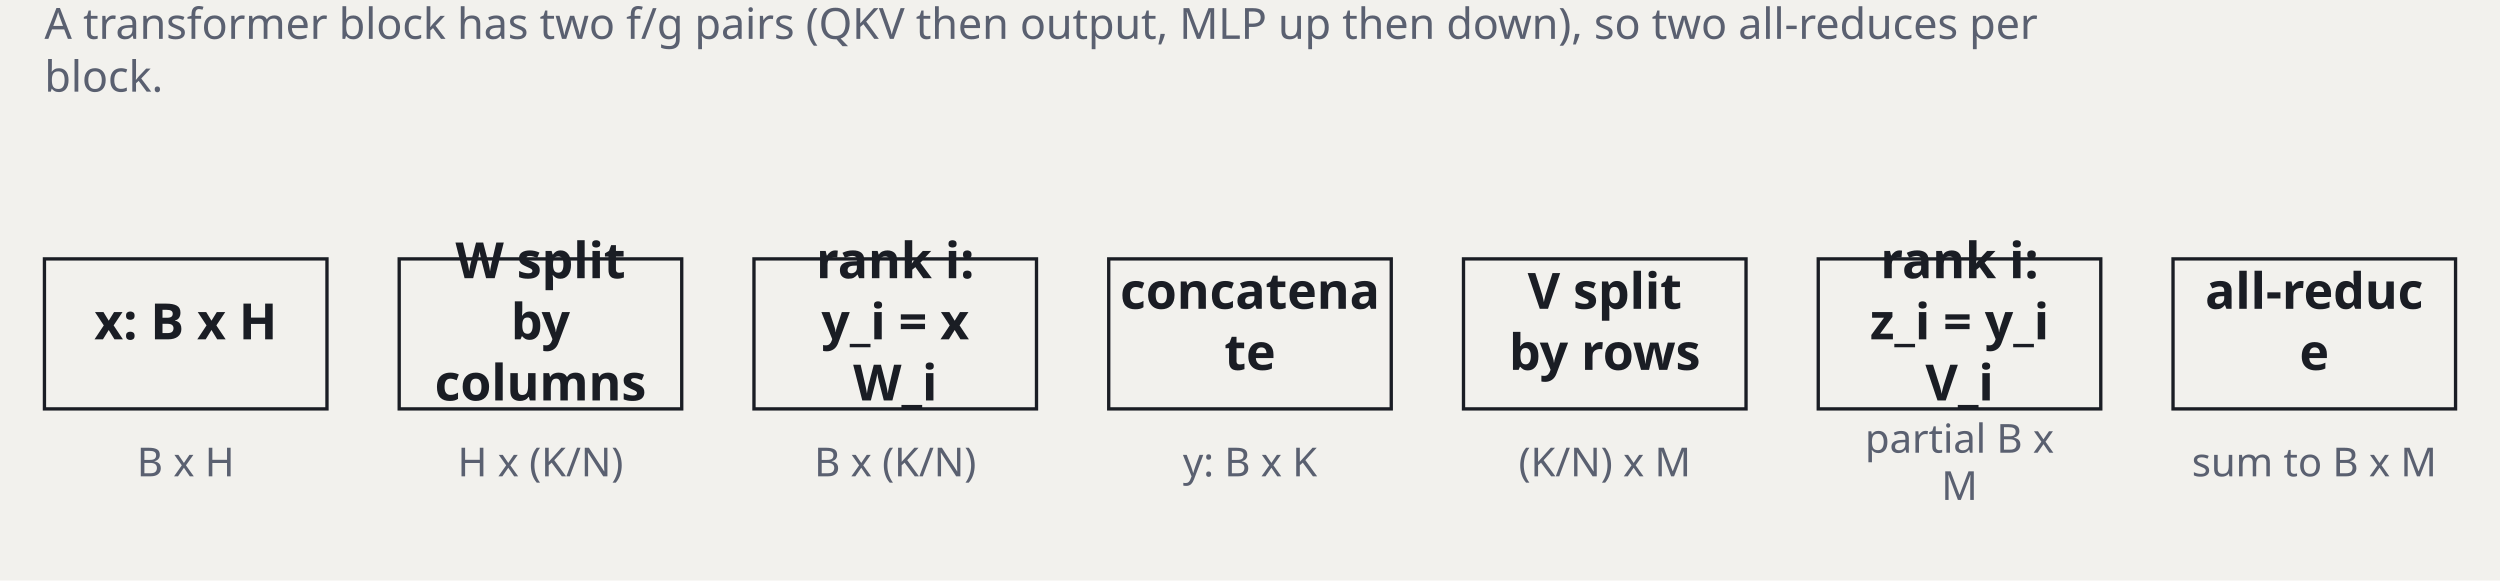
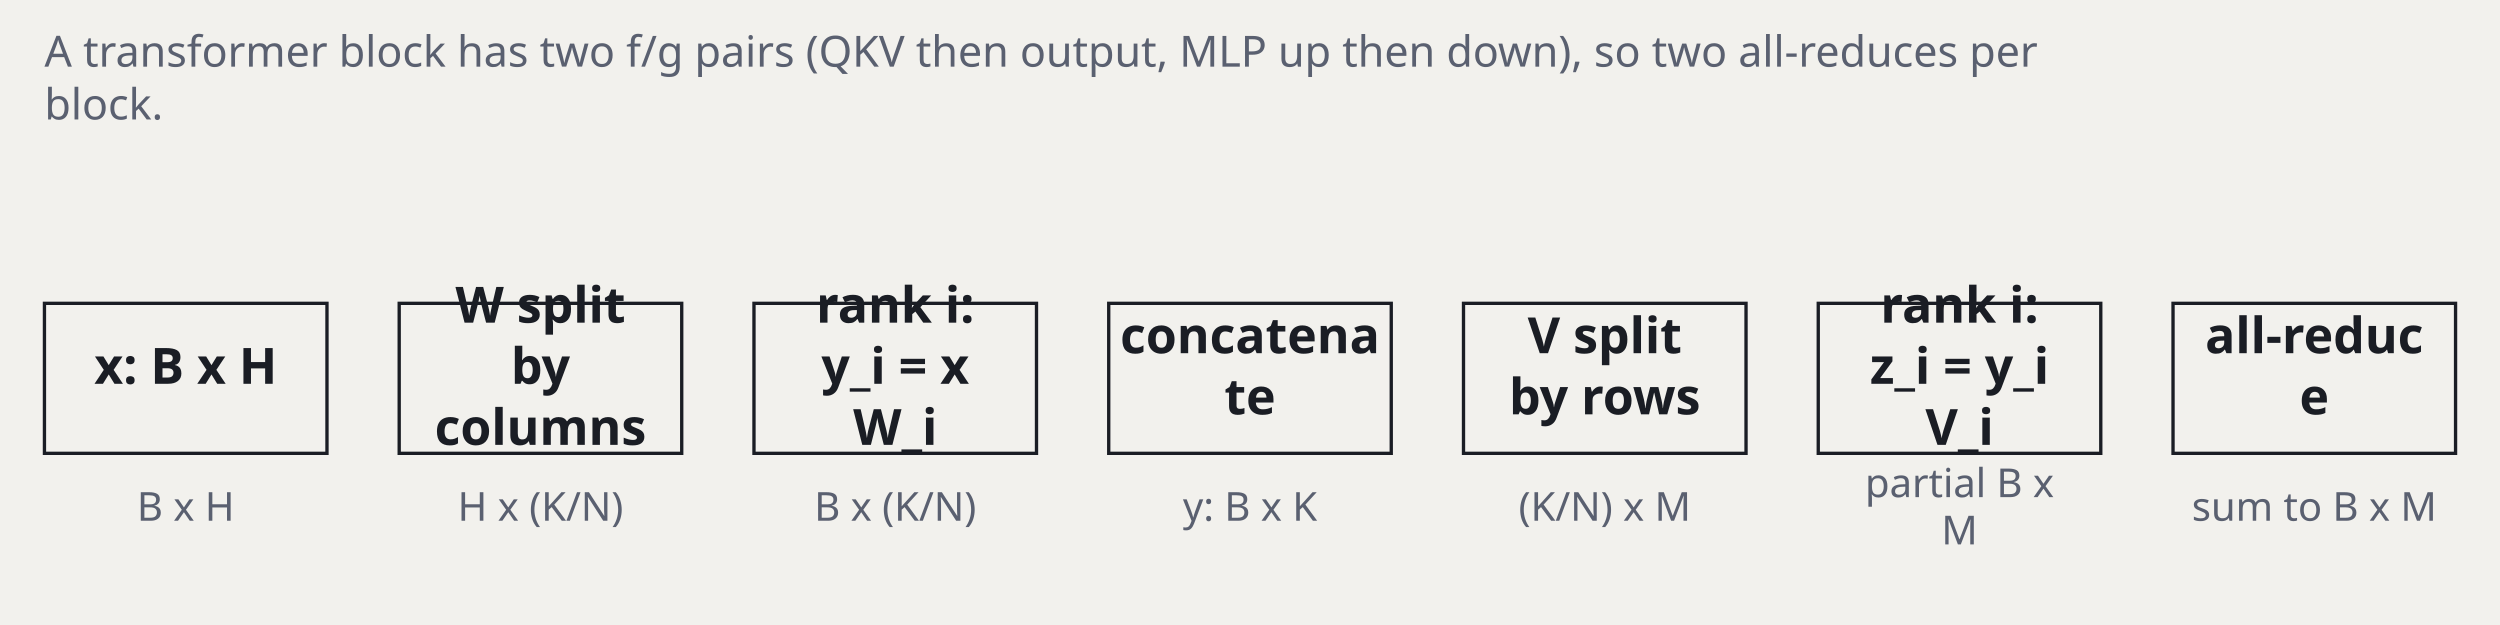
- <svg xmlns="http://www.w3.org/2000/svg" class="fig-svg" viewBox="0 0 900 209" width="100%" role="img" aria-labelledby="fig-title-e9949097" aria-describedby="fig-desc-e9949097">
+ <svg xmlns="http://www.w3.org/2000/svg" class="fig-svg" viewBox="0 0 900 225" width="100%" role="img" aria-labelledby="fig-title-e9949097" aria-describedby="fig-desc-e9949097">
  <defs>
    <marker id="arrow-e9949097" viewBox="0 0 8 8" refX="7" refY="4" markerWidth="7" markerHeight="7" orient="auto">
      <path d="M0,0 L8,4 L0,8 z" fill="var(--color-muted, #5a6070)" />
    </marker>
    <marker id="arrow-accent-e9949097" viewBox="0 0 8 8" refX="7" refY="4" markerWidth="7" markerHeight="7" orient="auto">
      <path d="M0,0 L8,4 L0,8 z" fill="var(--color-accent, #8a3324)" />
    </marker>
  </defs>
-   <rect x="0" y="0" width="900" height="209" fill="var(--color-sheet, #f2f1ed)" />
-   <text x="16.00" y="14.00" font-family="'Hanken Grotesk', ui-sans-serif, system-ui, sans-serif" font-size="15.48" font-weight="400" fill="var(--color-muted, #5a6070)" text-anchor="start">A transformer block has two f/g pairs (QKV then output, MLP up then down), so two all-reduces per</text>
-   <text x="16.00" y="33.00" font-family="'Hanken Grotesk', ui-sans-serif, system-ui, sans-serif" font-size="15.48" font-weight="400" fill="var(--color-muted, #5a6070)" text-anchor="start">block.</text>
-   <rect x="16.00" y="93.20" width="101.71" height="54.00" rx="0" fill="none" stroke="var(--color-ink, #1a1d24)" stroke-width="1.2" />
-   <text x="66.86" y="122.16" font-family="'Hanken Grotesk', ui-sans-serif, system-ui, sans-serif" font-size="18.0" font-weight="600" fill="var(--color-ink, #1a1d24)" text-anchor="middle">x: B x H</text>
-   <text x="66.86" y="171.47" font-family="'Hanken Grotesk', ui-sans-serif, system-ui, sans-serif" font-size="14.4" font-weight="400" fill="var(--color-muted, #5a6070)" text-anchor="middle">B x H</text>
-   <rect x="143.71" y="93.20" width="101.71" height="54.00" rx="0" fill="none" stroke="var(--color-ink, #1a1d24)" stroke-width="1.2" />
-   <text x="194.57" y="100.16" font-family="'Hanken Grotesk', ui-sans-serif, system-ui, sans-serif" font-size="18.0" font-weight="600" fill="var(--color-ink, #1a1d24)" text-anchor="middle">W split</text>
-   <text x="194.57" y="122.16" font-family="'Hanken Grotesk', ui-sans-serif, system-ui, sans-serif" font-size="18.0" font-weight="600" fill="var(--color-ink, #1a1d24)" text-anchor="middle">by</text>
-   <text x="194.57" y="144.16" font-family="'Hanken Grotesk', ui-sans-serif, system-ui, sans-serif" font-size="18.0" font-weight="600" fill="var(--color-ink, #1a1d24)" text-anchor="middle">columns</text>
-   <text x="194.57" y="171.47" font-family="'Hanken Grotesk', ui-sans-serif, system-ui, sans-serif" font-size="14.4" font-weight="400" fill="var(--color-muted, #5a6070)" text-anchor="middle">H x (K/N)</text>
-   <rect x="271.43" y="93.20" width="101.71" height="54.00" rx="0" fill="none" stroke="var(--color-ink, #1a1d24)" stroke-width="1.2" />
-   <text x="322.29" y="100.16" font-family="'Hanken Grotesk', ui-sans-serif, system-ui, sans-serif" font-size="18.0" font-weight="600" fill="var(--color-ink, #1a1d24)" text-anchor="middle">rank i:</text>
-   <text x="322.29" y="122.16" font-family="'Hanken Grotesk', ui-sans-serif, system-ui, sans-serif" font-size="18.0" font-weight="600" fill="var(--color-ink, #1a1d24)" text-anchor="middle">y_i = x</text>
-   <text x="322.29" y="144.16" font-family="'Hanken Grotesk', ui-sans-serif, system-ui, sans-serif" font-size="18.0" font-weight="600" fill="var(--color-ink, #1a1d24)" text-anchor="middle">W_i</text>
-   <text x="322.29" y="171.47" font-family="'Hanken Grotesk', ui-sans-serif, system-ui, sans-serif" font-size="14.4" font-weight="400" fill="var(--color-muted, #5a6070)" text-anchor="middle">B x (K/N)</text>
-   <rect x="399.14" y="93.20" width="101.71" height="54.00" rx="0" fill="none" stroke="var(--color-ink, #1a1d24)" stroke-width="1.2" />
-   <text x="450.00" y="111.16" font-family="'Hanken Grotesk', ui-sans-serif, system-ui, sans-serif" font-size="18.0" font-weight="600" fill="var(--color-ink, #1a1d24)" text-anchor="middle">concatena</text>
-   <text x="450.00" y="133.16" font-family="'Hanken Grotesk', ui-sans-serif, system-ui, sans-serif" font-size="18.0" font-weight="600" fill="var(--color-ink, #1a1d24)" text-anchor="middle">te</text>
-   <text x="450.00" y="171.47" font-family="'Hanken Grotesk', ui-sans-serif, system-ui, sans-serif" font-size="14.4" font-weight="400" fill="var(--color-muted, #5a6070)" text-anchor="middle">y: B x K</text>
-   <rect x="526.86" y="93.20" width="101.71" height="54.00" rx="0" fill="none" stroke="var(--color-ink, #1a1d24)" stroke-width="1.2" />
-   <text x="577.71" y="111.16" font-family="'Hanken Grotesk', ui-sans-serif, system-ui, sans-serif" font-size="18.0" font-weight="600" fill="var(--color-ink, #1a1d24)" text-anchor="middle">V split</text>
-   <text x="577.71" y="133.16" font-family="'Hanken Grotesk', ui-sans-serif, system-ui, sans-serif" font-size="18.0" font-weight="600" fill="var(--color-ink, #1a1d24)" text-anchor="middle">by rows</text>
-   <text x="577.71" y="171.47" font-family="'Hanken Grotesk', ui-sans-serif, system-ui, sans-serif" font-size="14.4" font-weight="400" fill="var(--color-muted, #5a6070)" text-anchor="middle">(K/N) x M</text>
-   <rect x="654.57" y="93.20" width="101.71" height="54.00" rx="0" fill="none" stroke="var(--color-ink, #1a1d24)" stroke-width="1.2" />
-   <text x="705.43" y="100.16" font-family="'Hanken Grotesk', ui-sans-serif, system-ui, sans-serif" font-size="18.0" font-weight="600" fill="var(--color-ink, #1a1d24)" text-anchor="middle">rank i:</text>
-   <text x="705.43" y="122.16" font-family="'Hanken Grotesk', ui-sans-serif, system-ui, sans-serif" font-size="18.0" font-weight="600" fill="var(--color-ink, #1a1d24)" text-anchor="middle">z_i = y_i</text>
-   <text x="705.43" y="144.16" font-family="'Hanken Grotesk', ui-sans-serif, system-ui, sans-serif" font-size="18.0" font-weight="600" fill="var(--color-ink, #1a1d24)" text-anchor="middle">V_i</text>
-   <text x="705.43" y="162.97" font-family="'Hanken Grotesk', ui-sans-serif, system-ui, sans-serif" font-size="14.4" font-weight="400" fill="var(--color-muted, #5a6070)" text-anchor="middle">partial B x</text>
-   <text x="705.43" y="179.97" font-family="'Hanken Grotesk', ui-sans-serif, system-ui, sans-serif" font-size="14.4" font-weight="400" fill="var(--color-muted, #5a6070)" text-anchor="middle">M</text>
-   <rect x="782.29" y="93.20" width="101.71" height="54.00" rx="0" fill="none" stroke="var(--color-ink, #1a1d24)" stroke-width="1.2" />
-   <text x="833.14" y="111.16" font-family="'Hanken Grotesk', ui-sans-serif, system-ui, sans-serif" font-size="18.0" font-weight="600" fill="var(--color-ink, #1a1d24)" text-anchor="middle">all-reduc</text>
-   <text x="833.14" y="133.16" font-family="'Hanken Grotesk', ui-sans-serif, system-ui, sans-serif" font-size="18.0" font-weight="600" fill="var(--color-ink, #1a1d24)" text-anchor="middle">e</text>
-   <text x="833.14" y="171.47" font-family="'Hanken Grotesk', ui-sans-serif, system-ui, sans-serif" font-size="14.4" font-weight="400" fill="var(--color-muted, #5a6070)" text-anchor="middle">sum to B x M</text>
+   <rect x="0" y="0" width="900" height="225" fill="var(--color-sheet, #f2f1ed)" />
+   <text x="16.00" y="24.00" font-family="'Hanken Grotesk', ui-sans-serif, system-ui, sans-serif" font-size="15.48" font-weight="400" fill="var(--color-muted, #5a6070)" text-anchor="start">A transformer block has two f/g pairs (QKV then output, MLP up then down), so two all-reduces per</text>
+   <text x="16.00" y="43.00" font-family="'Hanken Grotesk', ui-sans-serif, system-ui, sans-serif" font-size="15.48" font-weight="400" fill="var(--color-muted, #5a6070)" text-anchor="start">block.</text>
+   <rect x="16.00" y="109.20" width="101.71" height="54.00" rx="0" fill="none" stroke="var(--color-ink, #1a1d24)" stroke-width="1.2" />
+   <text x="66.86" y="138.16" font-family="'Hanken Grotesk', ui-sans-serif, system-ui, sans-serif" font-size="18.0" font-weight="600" fill="var(--color-ink, #1a1d24)" text-anchor="middle">x: B x H</text>
+   <text x="66.86" y="187.47" font-family="'Hanken Grotesk', ui-sans-serif, system-ui, sans-serif" font-size="14.4" font-weight="400" fill="var(--color-muted, #5a6070)" text-anchor="middle">B x H</text>
+   <rect x="143.71" y="109.20" width="101.71" height="54.00" rx="0" fill="none" stroke="var(--color-ink, #1a1d24)" stroke-width="1.2" />
+   <text x="194.57" y="116.16" font-family="'Hanken Grotesk', ui-sans-serif, system-ui, sans-serif" font-size="18.0" font-weight="600" fill="var(--color-ink, #1a1d24)" text-anchor="middle">W split</text>
+   <text x="194.57" y="138.16" font-family="'Hanken Grotesk', ui-sans-serif, system-ui, sans-serif" font-size="18.0" font-weight="600" fill="var(--color-ink, #1a1d24)" text-anchor="middle">by</text>
+   <text x="194.57" y="160.16" font-family="'Hanken Grotesk', ui-sans-serif, system-ui, sans-serif" font-size="18.0" font-weight="600" fill="var(--color-ink, #1a1d24)" text-anchor="middle">columns</text>
+   <text x="194.57" y="187.47" font-family="'Hanken Grotesk', ui-sans-serif, system-ui, sans-serif" font-size="14.4" font-weight="400" fill="var(--color-muted, #5a6070)" text-anchor="middle">H x (K/N)</text>
+   <rect x="271.43" y="109.20" width="101.71" height="54.00" rx="0" fill="none" stroke="var(--color-ink, #1a1d24)" stroke-width="1.2" />
+   <text x="322.29" y="116.16" font-family="'Hanken Grotesk', ui-sans-serif, system-ui, sans-serif" font-size="18.0" font-weight="600" fill="var(--color-ink, #1a1d24)" text-anchor="middle">rank i:</text>
+   <text x="322.29" y="138.16" font-family="'Hanken Grotesk', ui-sans-serif, system-ui, sans-serif" font-size="18.0" font-weight="600" fill="var(--color-ink, #1a1d24)" text-anchor="middle">y_i = x</text>
+   <text x="322.29" y="160.16" font-family="'Hanken Grotesk', ui-sans-serif, system-ui, sans-serif" font-size="18.0" font-weight="600" fill="var(--color-ink, #1a1d24)" text-anchor="middle">W_i</text>
+   <text x="322.29" y="187.47" font-family="'Hanken Grotesk', ui-sans-serif, system-ui, sans-serif" font-size="14.4" font-weight="400" fill="var(--color-muted, #5a6070)" text-anchor="middle">B x (K/N)</text>
+   <rect x="399.14" y="109.20" width="101.71" height="54.00" rx="0" fill="none" stroke="var(--color-ink, #1a1d24)" stroke-width="1.2" />
+   <text x="450.00" y="127.16" font-family="'Hanken Grotesk', ui-sans-serif, system-ui, sans-serif" font-size="18.0" font-weight="600" fill="var(--color-ink, #1a1d24)" text-anchor="middle">concatena</text>
+   <text x="450.00" y="149.16" font-family="'Hanken Grotesk', ui-sans-serif, system-ui, sans-serif" font-size="18.0" font-weight="600" fill="var(--color-ink, #1a1d24)" text-anchor="middle">te</text>
+   <text x="450.00" y="187.47" font-family="'Hanken Grotesk', ui-sans-serif, system-ui, sans-serif" font-size="14.4" font-weight="400" fill="var(--color-muted, #5a6070)" text-anchor="middle">y: B x K</text>
+   <rect x="526.86" y="109.20" width="101.71" height="54.00" rx="0" fill="none" stroke="var(--color-ink, #1a1d24)" stroke-width="1.2" />
+   <text x="577.71" y="127.16" font-family="'Hanken Grotesk', ui-sans-serif, system-ui, sans-serif" font-size="18.0" font-weight="600" fill="var(--color-ink, #1a1d24)" text-anchor="middle">V split</text>
+   <text x="577.71" y="149.16" font-family="'Hanken Grotesk', ui-sans-serif, system-ui, sans-serif" font-size="18.0" font-weight="600" fill="var(--color-ink, #1a1d24)" text-anchor="middle">by rows</text>
+   <text x="577.71" y="187.47" font-family="'Hanken Grotesk', ui-sans-serif, system-ui, sans-serif" font-size="14.4" font-weight="400" fill="var(--color-muted, #5a6070)" text-anchor="middle">(K/N) x M</text>
+   <rect x="654.57" y="109.20" width="101.71" height="54.00" rx="0" fill="none" stroke="var(--color-ink, #1a1d24)" stroke-width="1.2" />
+   <text x="705.43" y="116.16" font-family="'Hanken Grotesk', ui-sans-serif, system-ui, sans-serif" font-size="18.0" font-weight="600" fill="var(--color-ink, #1a1d24)" text-anchor="middle">rank i:</text>
+   <text x="705.43" y="138.16" font-family="'Hanken Grotesk', ui-sans-serif, system-ui, sans-serif" font-size="18.0" font-weight="600" fill="var(--color-ink, #1a1d24)" text-anchor="middle">z_i = y_i</text>
+   <text x="705.43" y="160.16" font-family="'Hanken Grotesk', ui-sans-serif, system-ui, sans-serif" font-size="18.0" font-weight="600" fill="var(--color-ink, #1a1d24)" text-anchor="middle">V_i</text>
+   <text x="705.43" y="178.97" font-family="'Hanken Grotesk', ui-sans-serif, system-ui, sans-serif" font-size="14.4" font-weight="400" fill="var(--color-muted, #5a6070)" text-anchor="middle">partial B x</text>
+   <text x="705.43" y="195.97" font-family="'Hanken Grotesk', ui-sans-serif, system-ui, sans-serif" font-size="14.4" font-weight="400" fill="var(--color-muted, #5a6070)" text-anchor="middle">M</text>
+   <rect x="782.29" y="109.20" width="101.71" height="54.00" rx="0" fill="none" stroke="var(--color-ink, #1a1d24)" stroke-width="1.2" />
+   <text x="833.14" y="127.16" font-family="'Hanken Grotesk', ui-sans-serif, system-ui, sans-serif" font-size="18.0" font-weight="600" fill="var(--color-ink, #1a1d24)" text-anchor="middle">all-reduc</text>
+   <text x="833.14" y="149.16" font-family="'Hanken Grotesk', ui-sans-serif, system-ui, sans-serif" font-size="18.0" font-weight="600" fill="var(--color-ink, #1a1d24)" text-anchor="middle">e</text>
+   <text x="833.14" y="187.47" font-family="'Hanken Grotesk', ui-sans-serif, system-ui, sans-serif" font-size="14.4" font-weight="400" fill="var(--color-muted, #5a6070)" text-anchor="middle">sum to B x M</text>
</svg>
